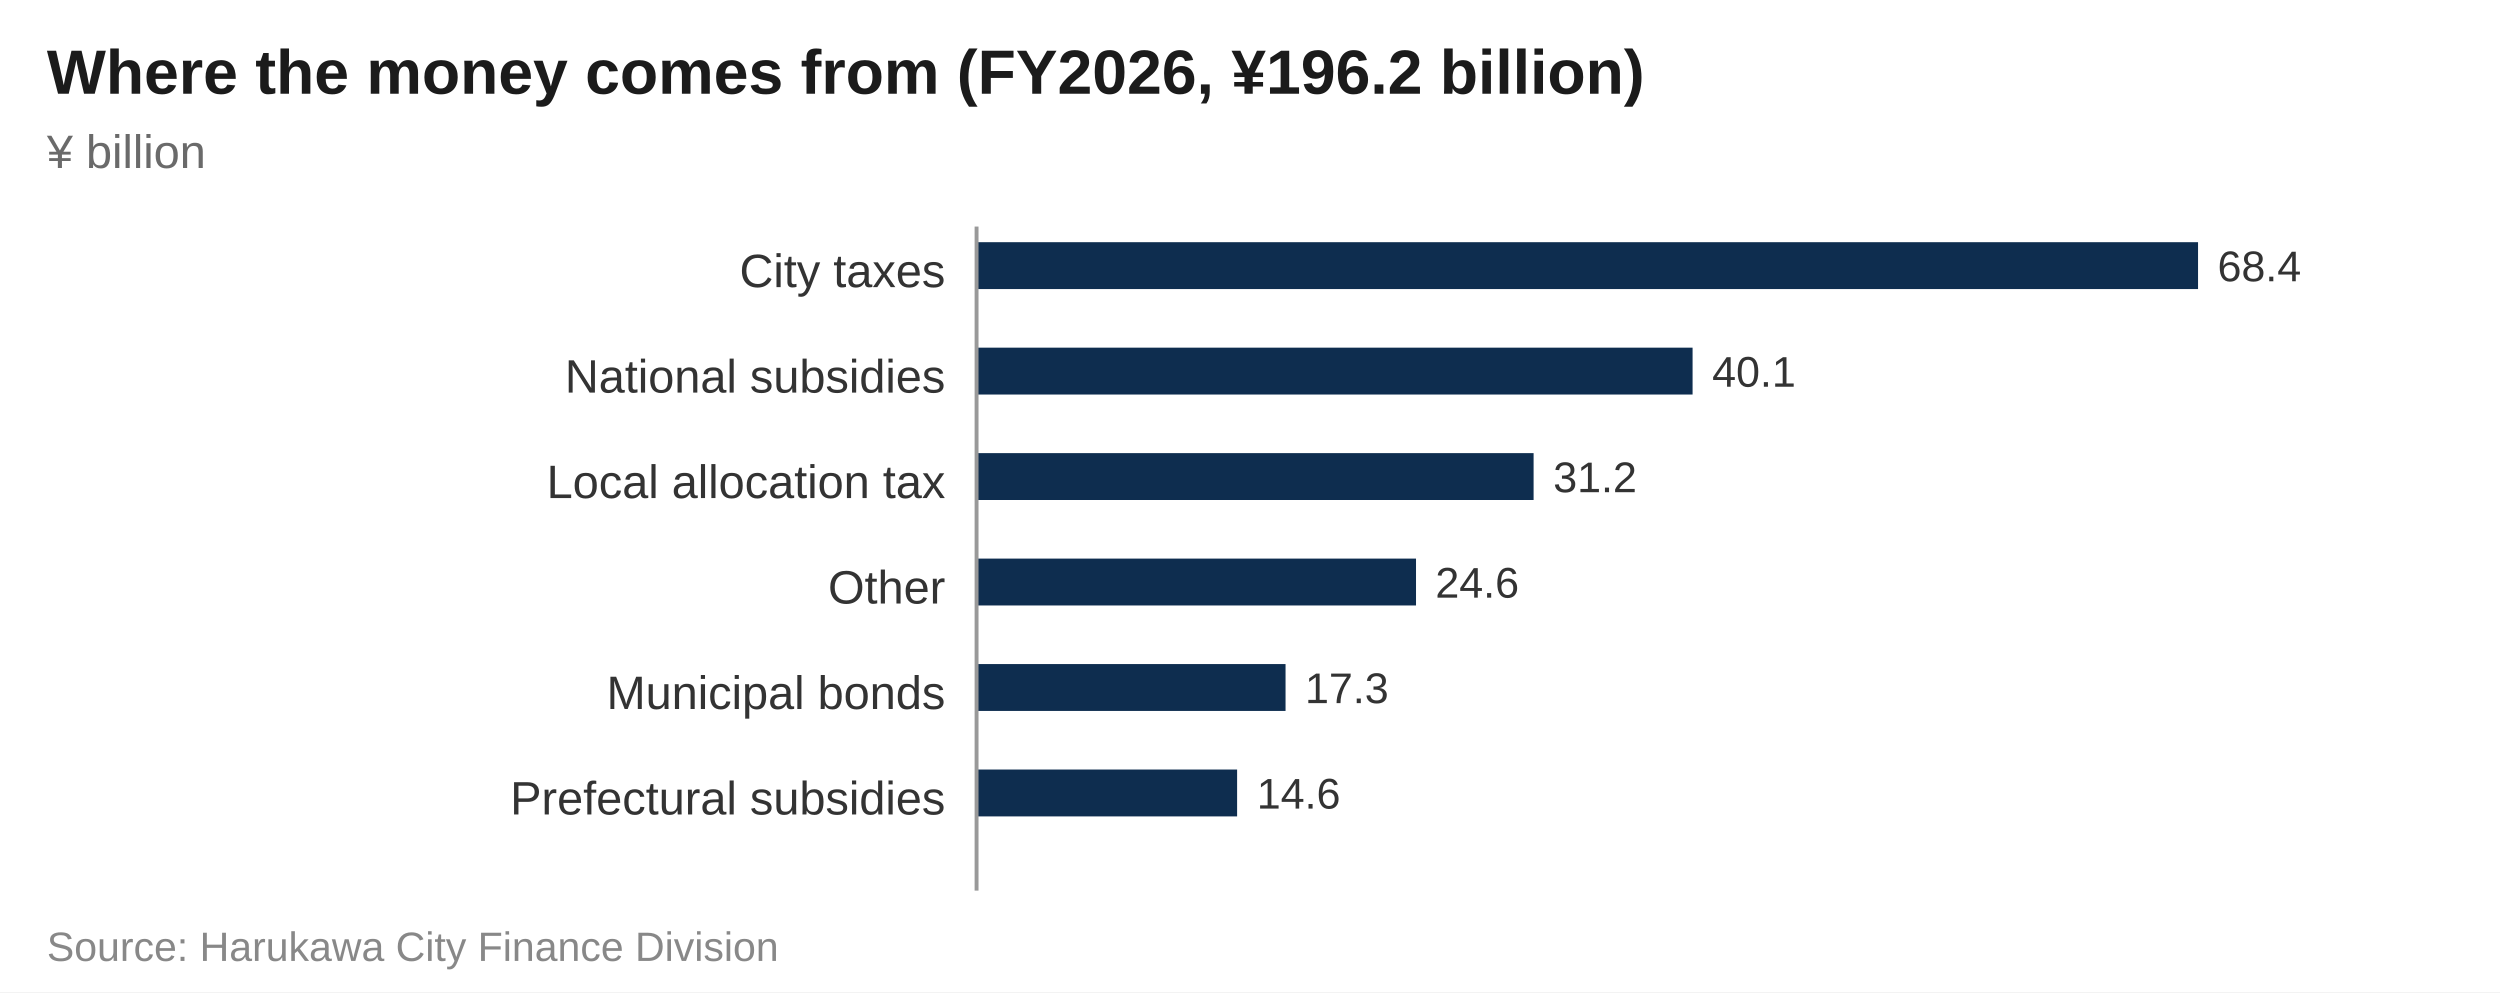
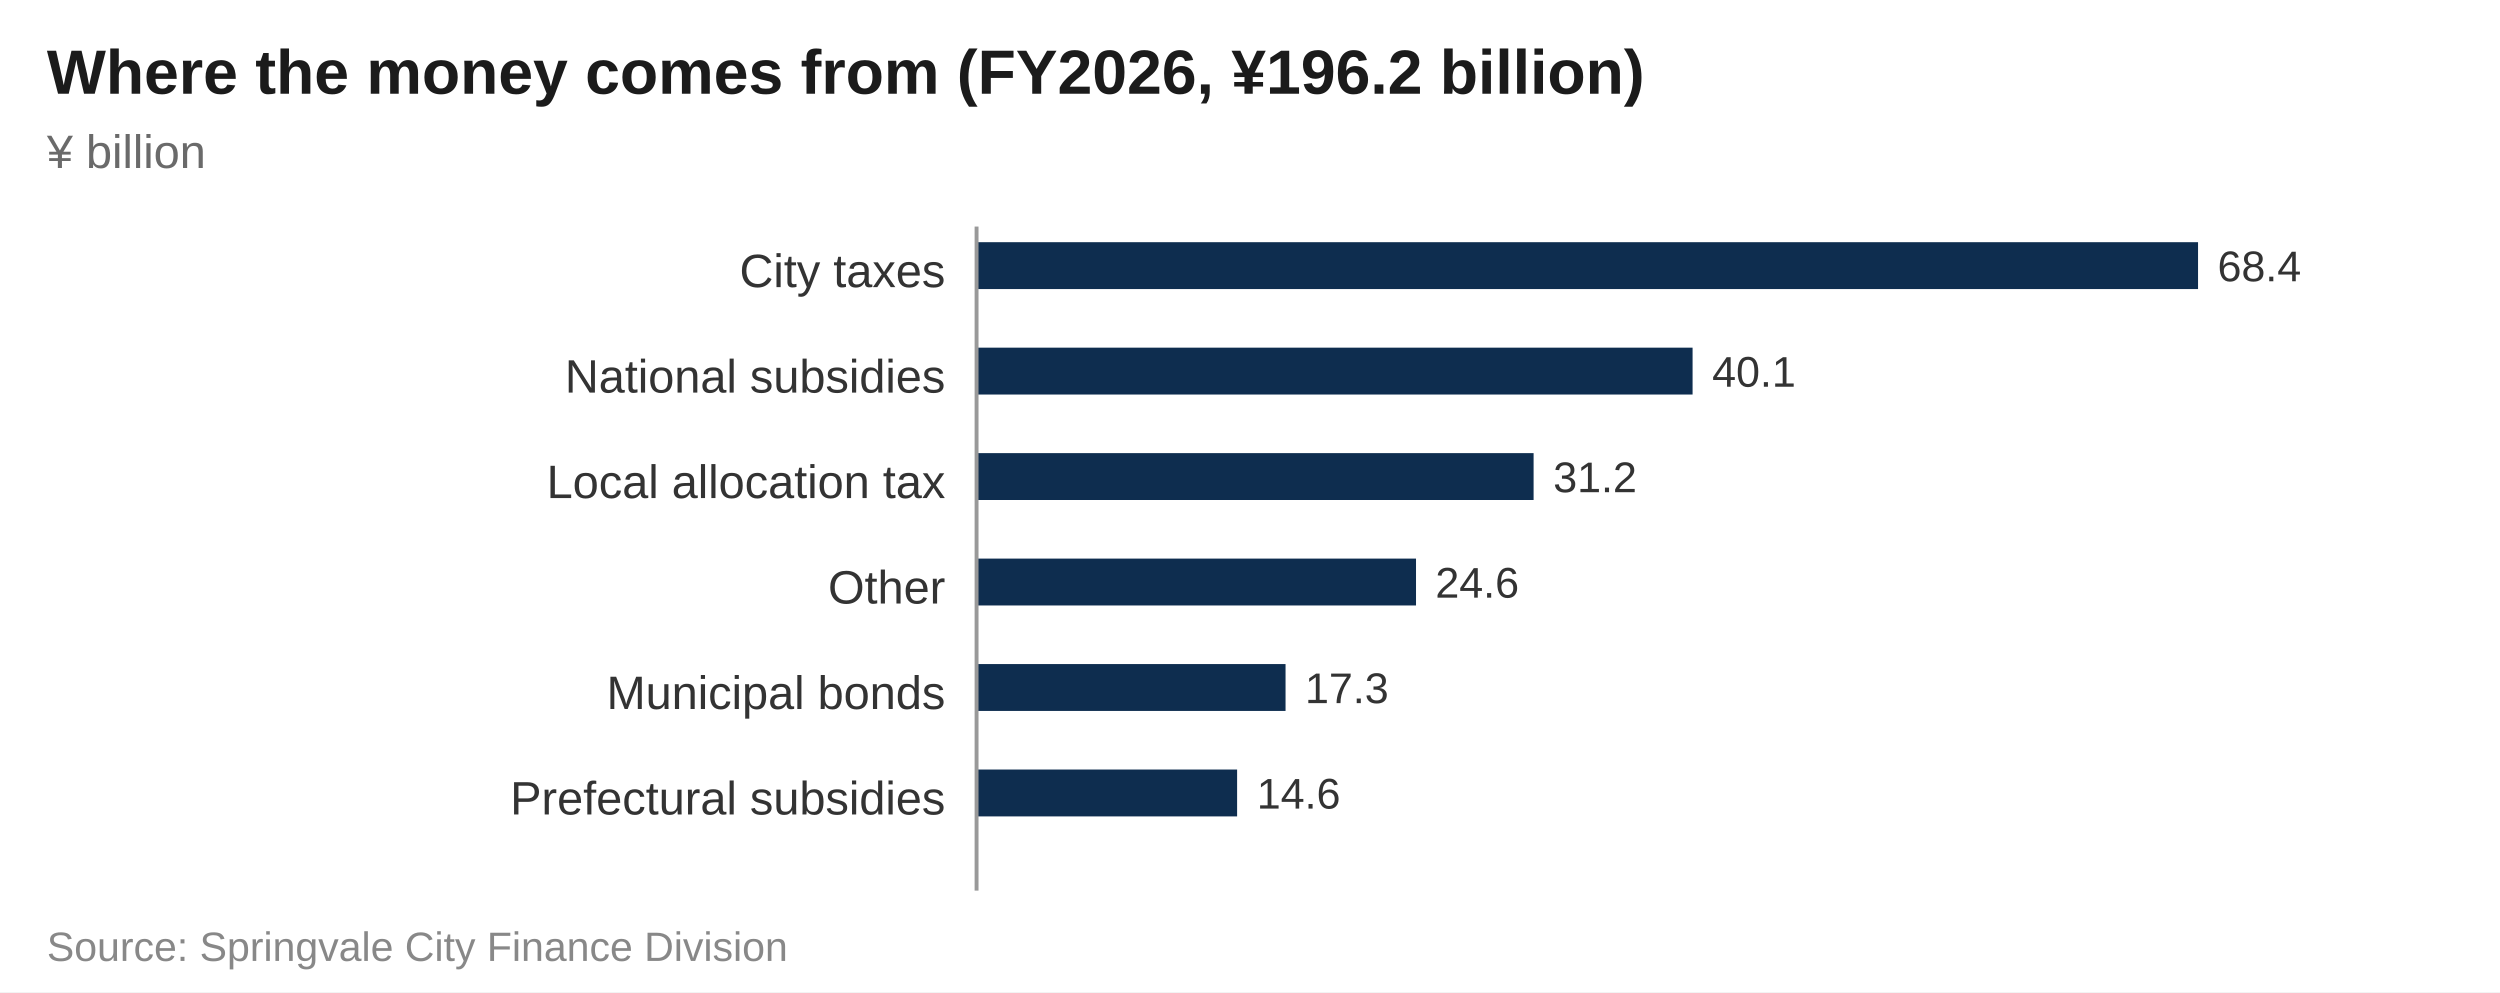
<svg xmlns="http://www.w3.org/2000/svg" viewBox="0 0 640 254" width="640" height="254" font-family="Helvetica Neue, Arial, Hiragino Sans, Yu Gothic, Meiryo, sans-serif">
  <rect width="640" height="254" fill="#fff" />
  <text x="12" y="24" font-size="16" font-weight="700" fill="#1b1b1b">Where the money comes from (FY2026, ¥196.2 billion)</text>
  <text x="12" y="43" font-size="12" fill="#6a6a6a">¥ billion</text>
  <text x="242" y="73.5" font-size="12" text-anchor="end" fill="#333">City taxes</text>
  <rect x="250" y="62" width="312.7" height="12" fill="#0e2d4f" />
  <text x="567.686" y="72" font-size="11" fill="#333">68.4</text>
  <text x="242" y="100.5" font-size="12" text-anchor="end" fill="#333">National subsidies</text>
  <rect x="250" y="89" width="183.3" height="12" fill="#0e2d4f" />
  <text x="438.314" y="99" font-size="11" fill="#333">40.1</text>
  <text x="242" y="127.5" font-size="12" text-anchor="end" fill="#333">Local allocation tax</text>
  <rect x="250" y="116" width="142.6" height="12" fill="#0e2d4f" />
  <text x="397.629" y="126" font-size="11" fill="#333">31.2</text>
  <text x="242" y="154.5" font-size="12" text-anchor="end" fill="#333">Other</text>
  <rect x="250" y="143" width="112.5" height="12" fill="#0e2d4f" />
  <text x="367.457" y="153" font-size="11" fill="#333">24.6</text>
  <text x="242" y="181.5" font-size="12" text-anchor="end" fill="#333">Municipal bonds</text>
  <rect x="250" y="170" width="79.1" height="12" fill="#0e2d4f" />
  <text x="334.086" y="180" font-size="11" fill="#333">17.3</text>
  <text x="242" y="208.5" font-size="12" text-anchor="end" fill="#333">Prefectural subsidies</text>
  <rect x="250" y="197" width="66.7" height="12" fill="#0e2d4f" />
  <text x="321.743" y="207" font-size="11" fill="#333">14.6</text>
  <line x1="250" y1="58" x2="250" y2="228" stroke="#999" />
-   <text x="12" y="246" font-size="10.5" fill="#888">Source: Harukawa City Finance Division</text>
+   <text x="12" y="246" font-size="10.5" fill="#888">Source: Springvale City Finance Division</text>
</svg>
